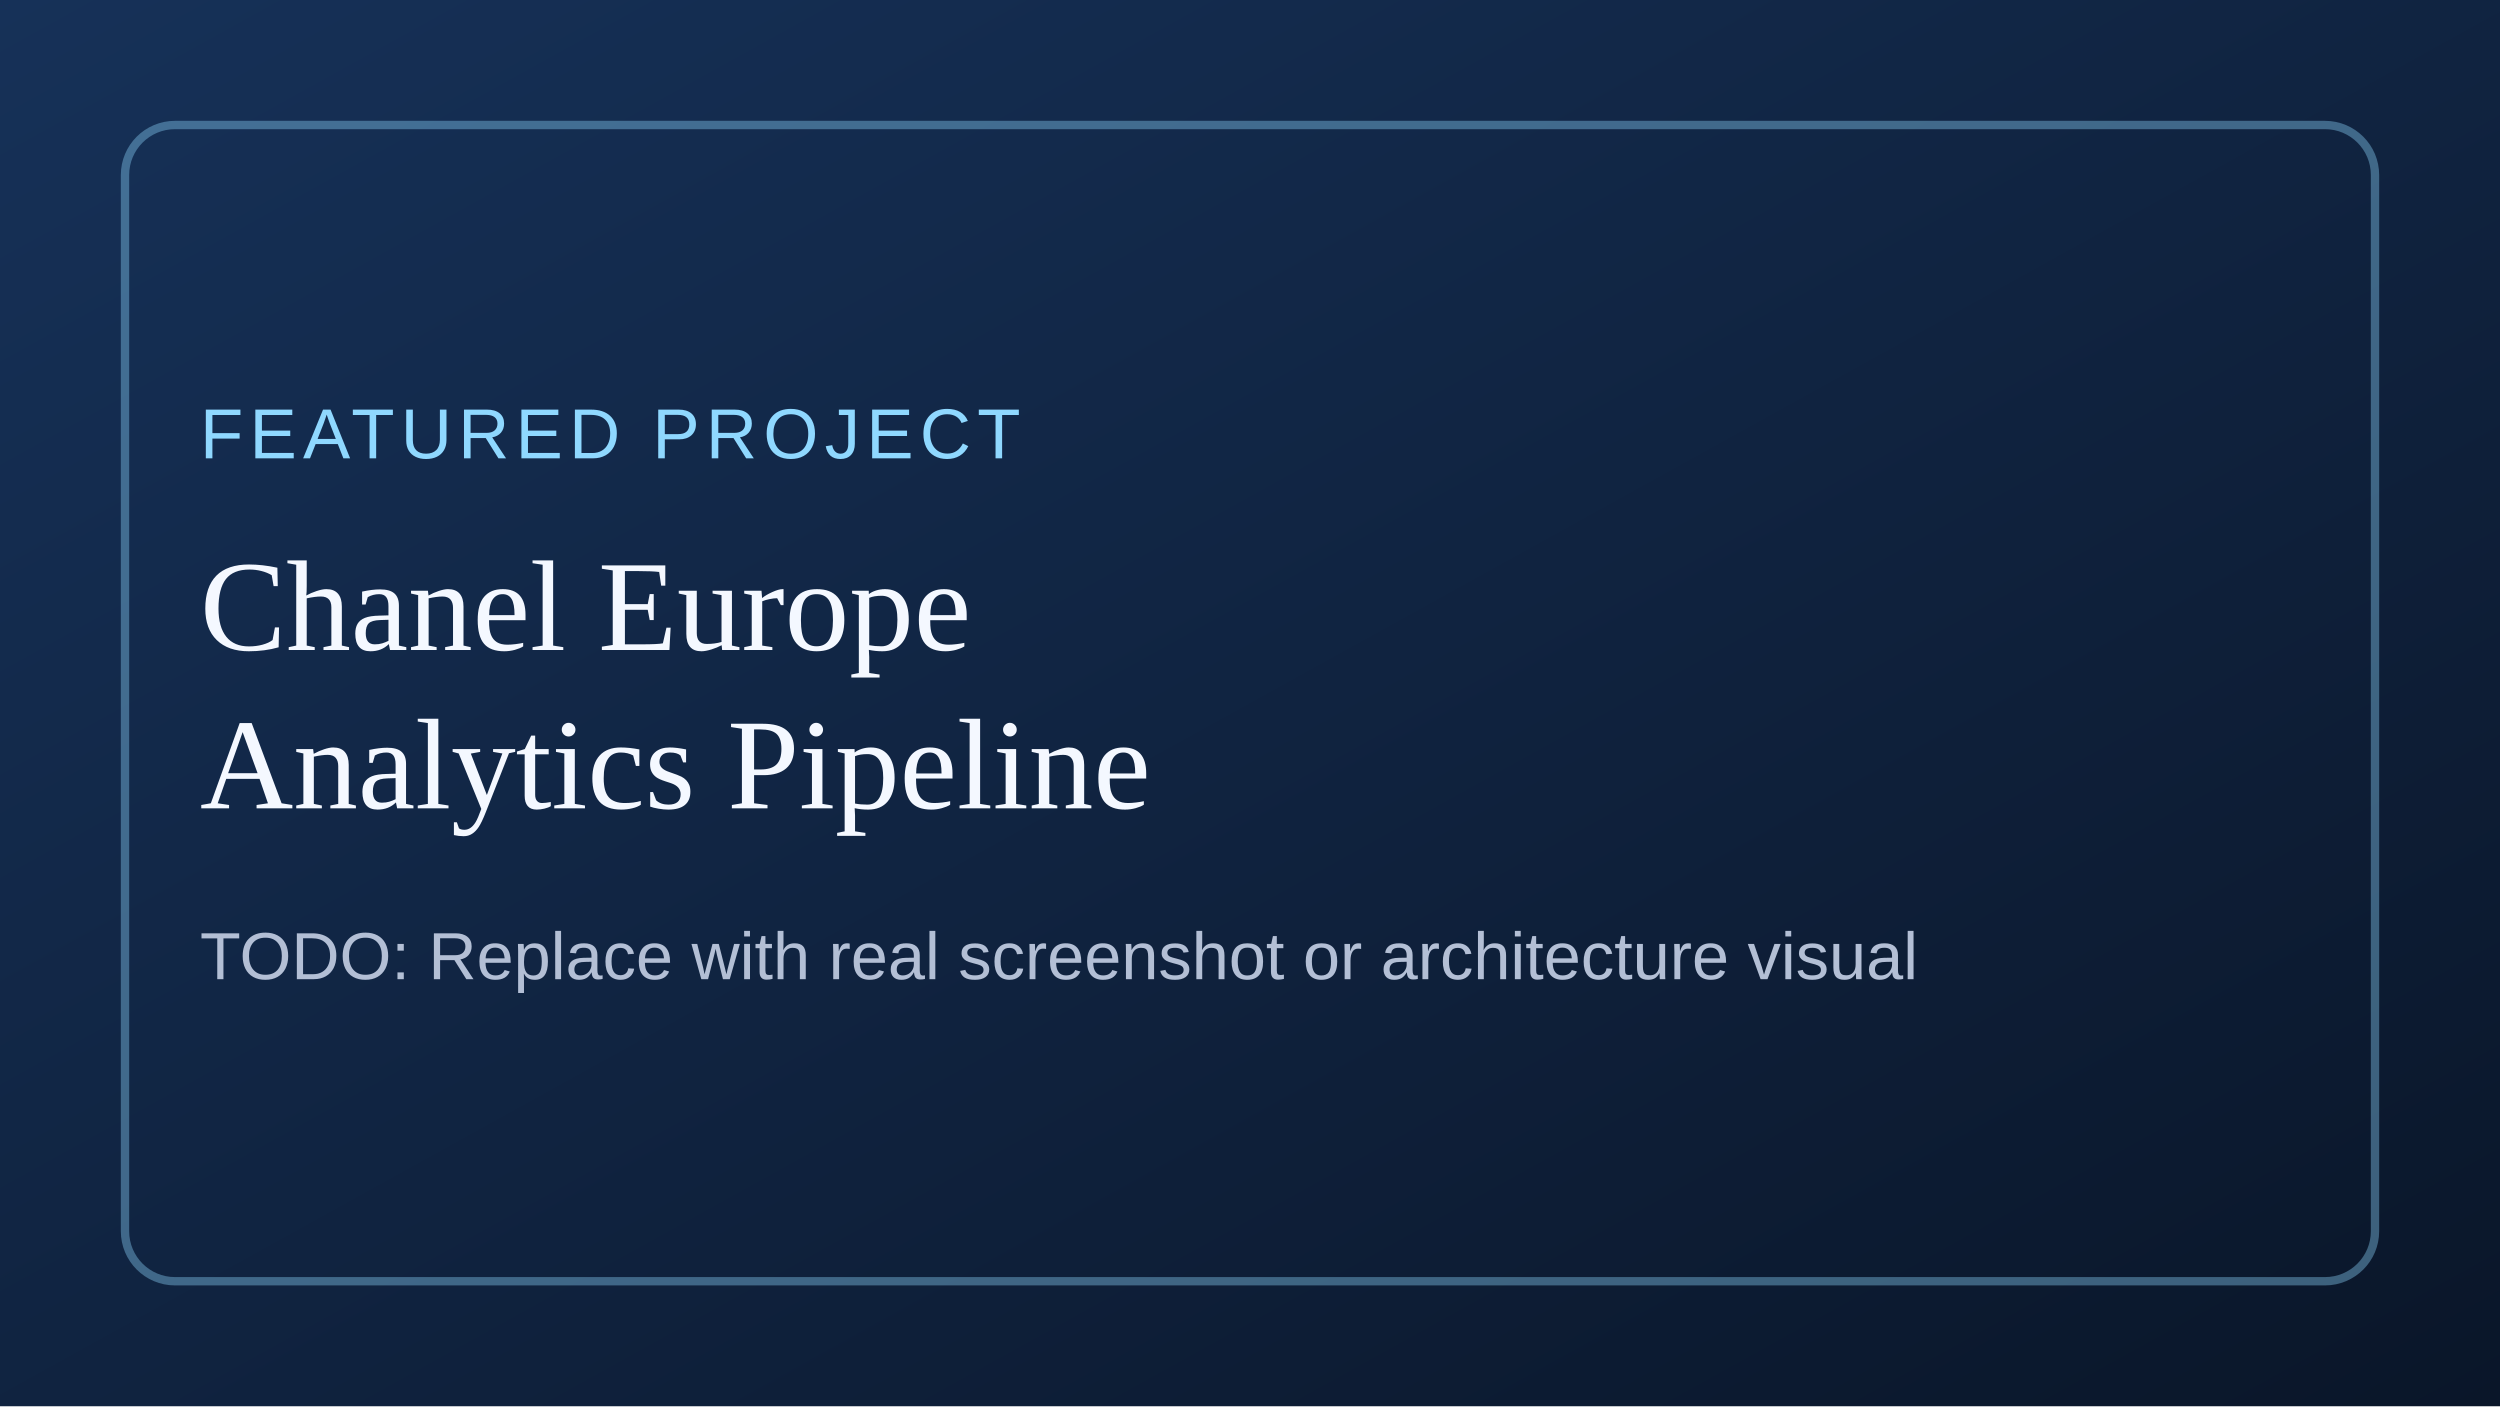
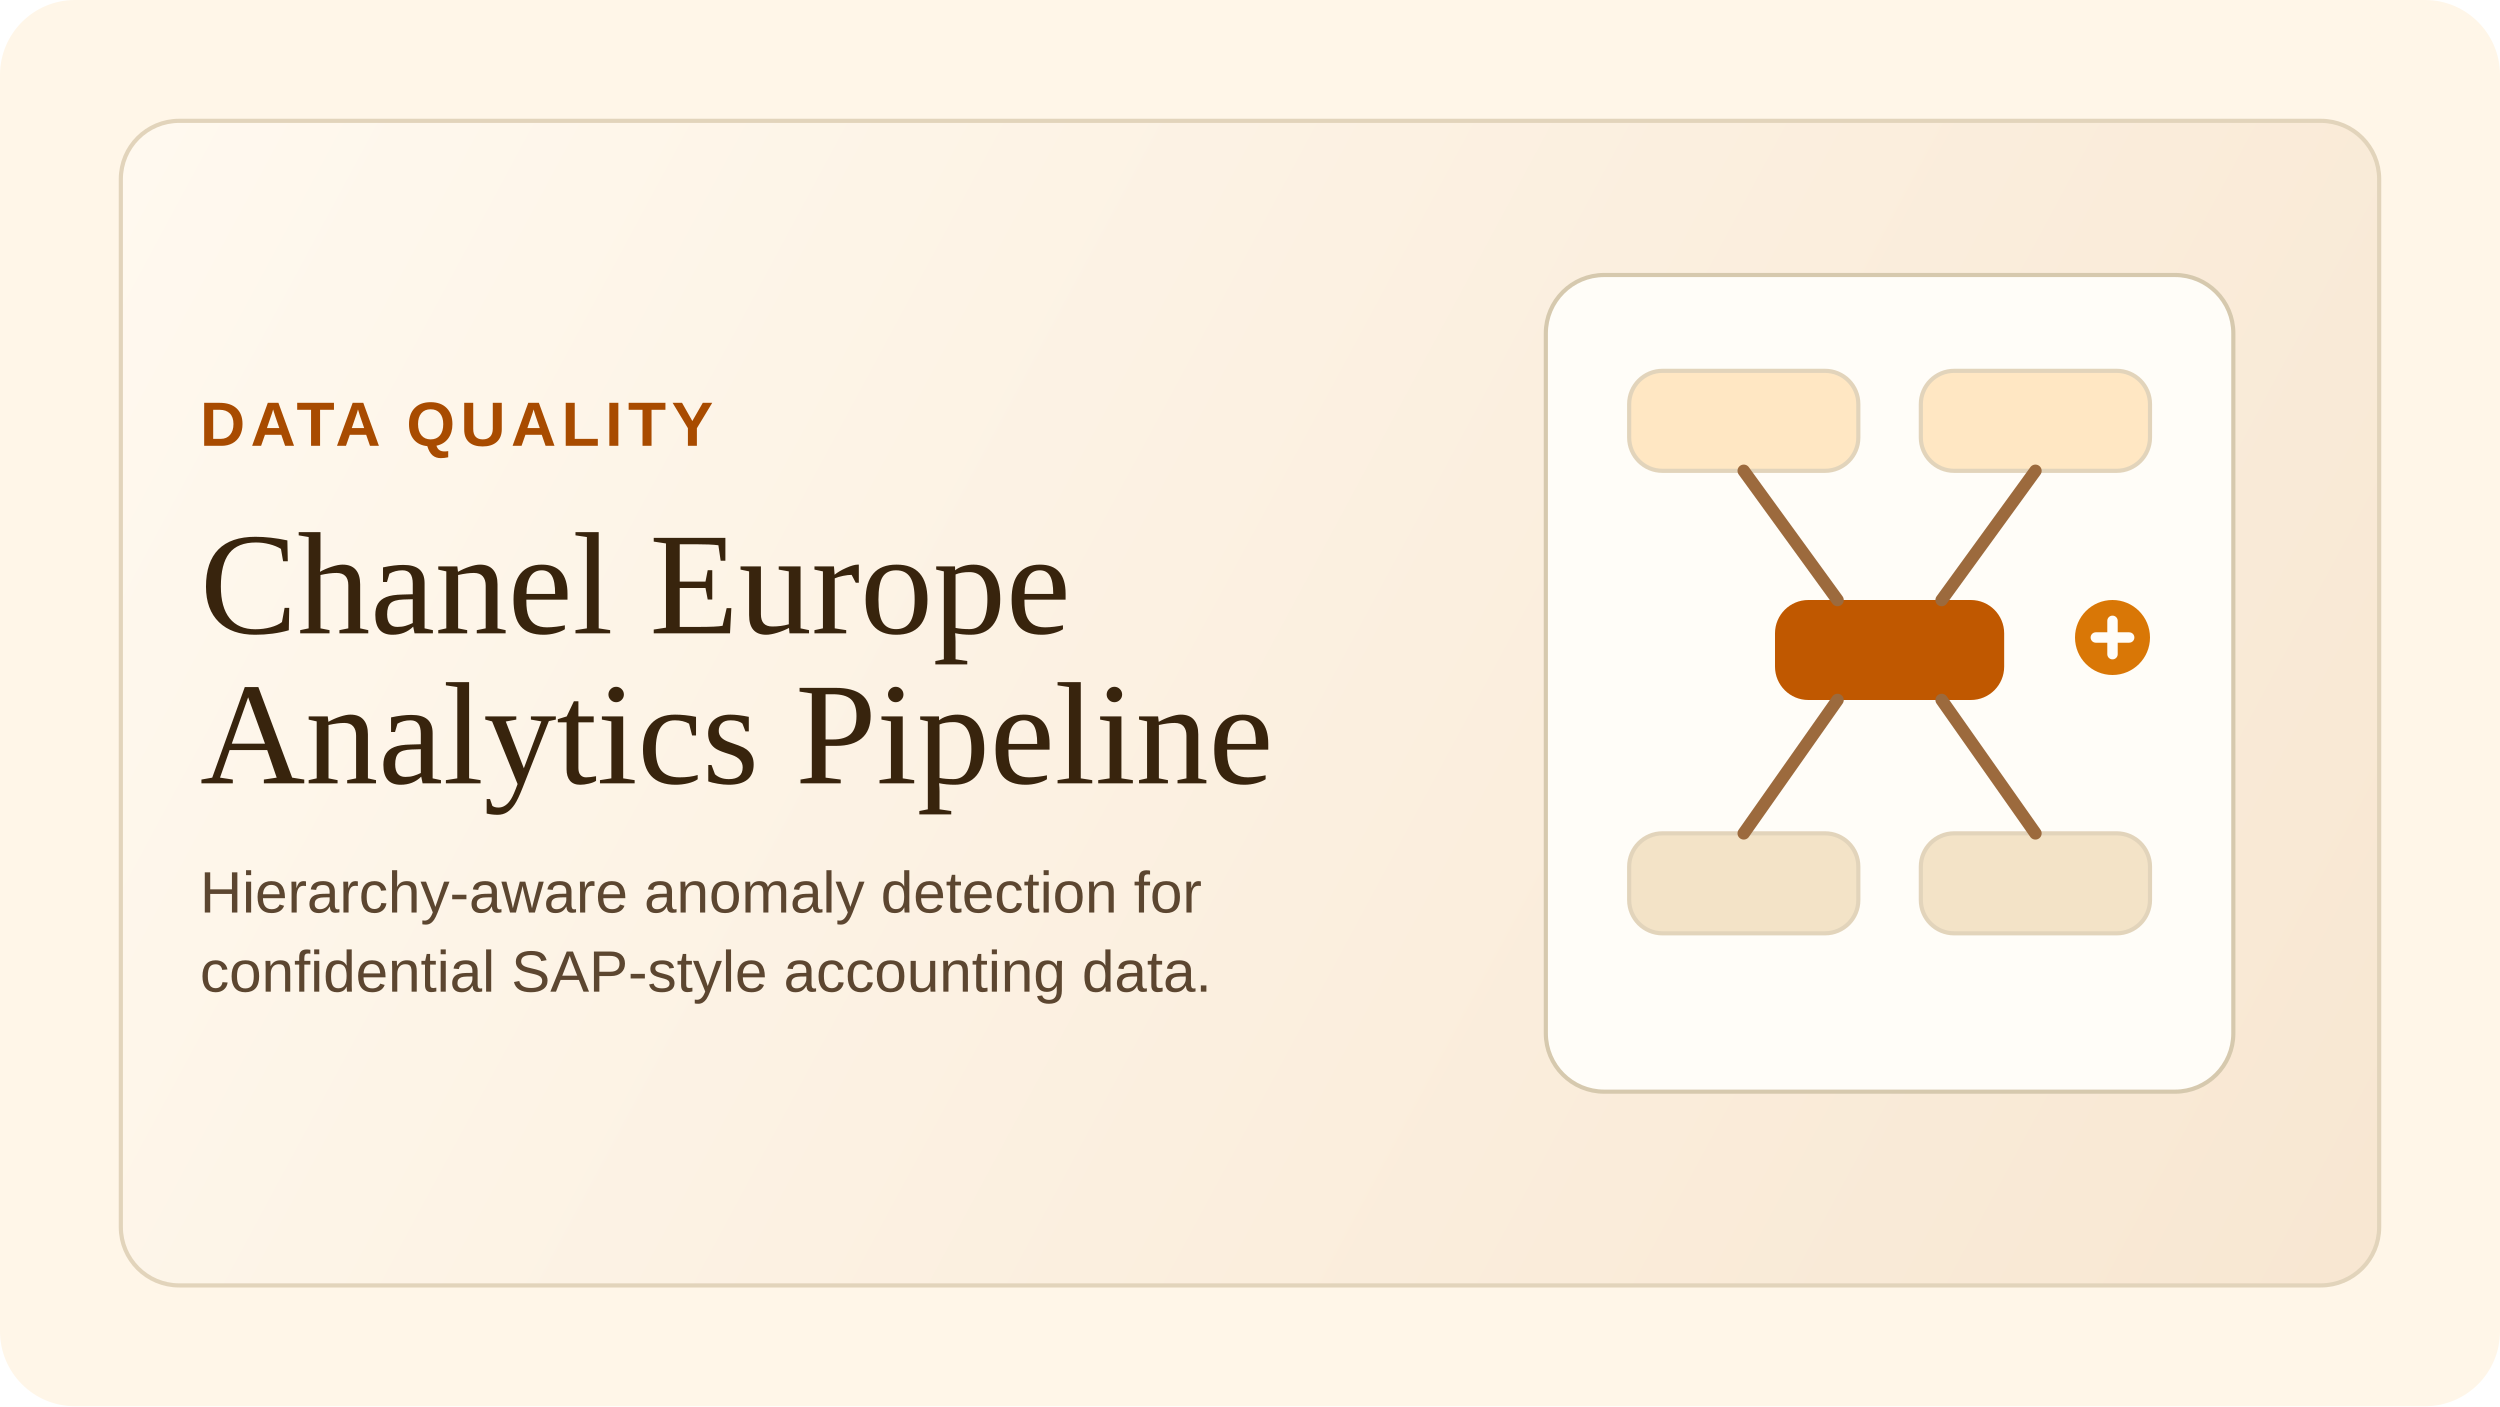
<svg xmlns="http://www.w3.org/2000/svg" width="1200" height="675" viewBox="0 0 1200 675" role="img" aria-labelledby="title desc">
  <defs>
-     <linearGradient id="bg" x1="0" y1="0" x2="1" y2="1">
-       <stop offset="0%" stop-color="#163158" />
-       <stop offset="100%" stop-color="#0a1629" />
+     <linearGradient id="bg" x1="70" y1="56" x2="1120" y2="620" gradientUnits="userSpaceOnUse">
+       <stop stop-color="#FFF9EF" />
+       <stop offset="1" stop-color="#F8E7D2" />
    </linearGradient>
  </defs>
-   <rect width="1200" height="675" fill="url(#bg)" />
-   <rect x="60" y="60" width="1080" height="555" rx="24" fill="none" stroke="#8fd8ff" stroke-opacity="0.38" stroke-width="4" />
-   <text x="96" y="220" fill="#8fd8ff" font-family="Space Grotesk, Arial, sans-serif" font-size="34" letter-spacing="3">FEATURED PROJECT</text>
-   <text x="96" y="312" fill="#f4f8ff" font-family="Source Serif 4, Georgia, serif" font-size="62">Chanel Europe</text>
-   <text x="96" y="388" fill="#f4f8ff" font-family="Source Serif 4, Georgia, serif" font-size="62">Analytics Pipeline</text>
-   <text x="96" y="470" fill="#b3bfd5" font-family="Space Grotesk, Arial, sans-serif" font-size="32">TODO: Replace with real screenshot or architecture visual</text>
+   <rect width="1200" height="675" rx="36" fill="#FFF6E8" />
+   <rect x="58" y="58" width="1084" height="559" rx="28" fill="url(#bg)" stroke="#E2D4BB" stroke-width="2" />
+   <text x="96" y="214" fill="#A84B00" font-family="Space Grotesk, Arial, sans-serif" font-size="30" font-weight="700" letter-spacing="2.6">DATA QUALITY</text>
+   <text x="96" y="304" fill="#38240D" font-family="Source Serif 4, Georgia, serif" font-size="70">Chanel Europe</text>
+   <text x="96" y="376" fill="#38240D" font-family="Source Serif 4, Georgia, serif" font-size="70">Analytics Pipeline</text>
+   <text x="96" y="438" fill="#5C4630" font-family="Space Grotesk, Arial, sans-serif" font-size="28">Hierarchy-aware anomaly detection for</text>
+   <text x="96" y="476" fill="#5C4630" font-family="Space Grotesk, Arial, sans-serif" font-size="28">confidential SAP-style accounting data.</text>
+   <rect x="742" y="132" width="330" height="392" rx="28" fill="#FFFDF8" stroke="#D6C9AE" stroke-width="2" />
+   <rect x="782" y="178" width="110" height="48" rx="16" fill="#FFE7C3" stroke="#E2D4BB" stroke-width="2" />
+   <rect x="922" y="178" width="110" height="48" rx="16" fill="#FFE7C3" stroke="#E2D4BB" stroke-width="2" />
+   <rect x="852" y="288" width="110" height="48" rx="16" fill="#C05800" />
+   <rect x="782" y="400" width="110" height="48" rx="16" fill="#F3E3C7" stroke="#E2D4BB" stroke-width="2" />
+   <rect x="922" y="400" width="110" height="48" rx="16" fill="#F3E3C7" stroke="#E2D4BB" stroke-width="2" />
+   <path d="M837 226 L882 288" stroke="#9C6A3D" stroke-width="6" stroke-linecap="round" />
+   <path d="M977 226 L932 288" stroke="#9C6A3D" stroke-width="6" stroke-linecap="round" />
+   <path d="M882 336 L837 400" stroke="#9C6A3D" stroke-width="6" stroke-linecap="round" />
+   <path d="M932 336 L977 400" stroke="#9C6A3D" stroke-width="6" stroke-linecap="round" />
+   <circle cx="1014" cy="306" r="18" fill="#D97706" />
+   <path d="M1006 306 H1022 M1014 298 V314" stroke="#FFFDF8" stroke-width="5" stroke-linecap="round" />
</svg>
